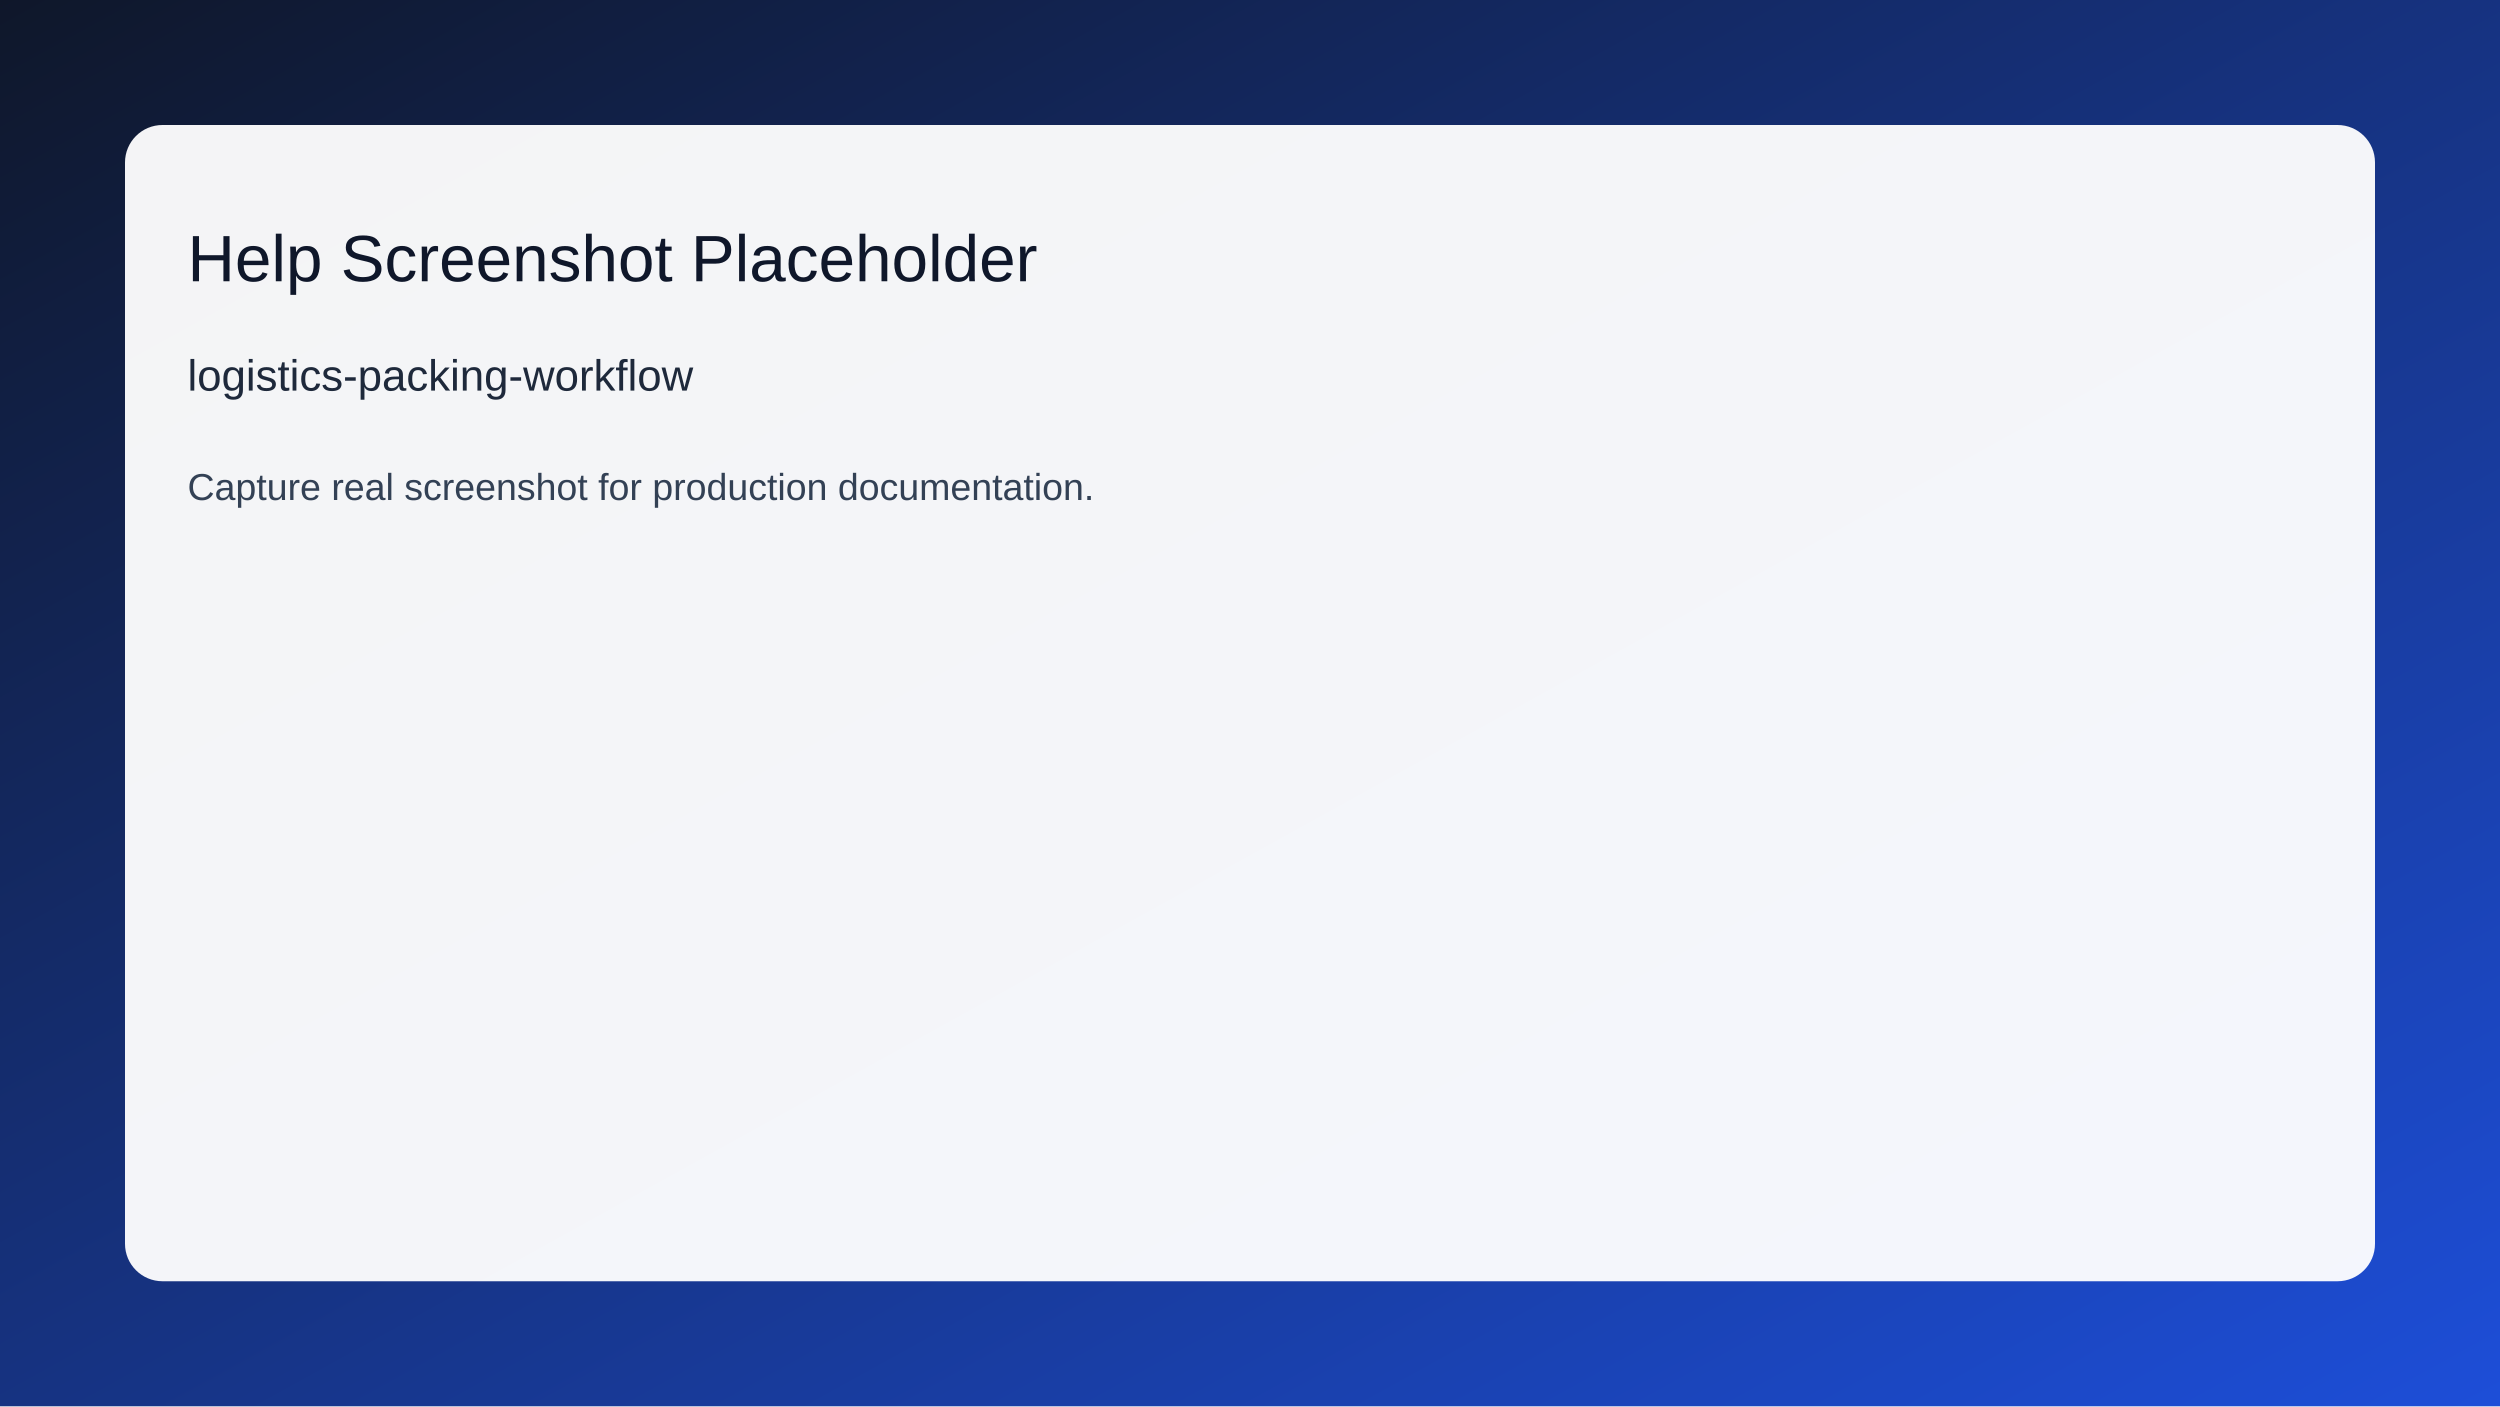
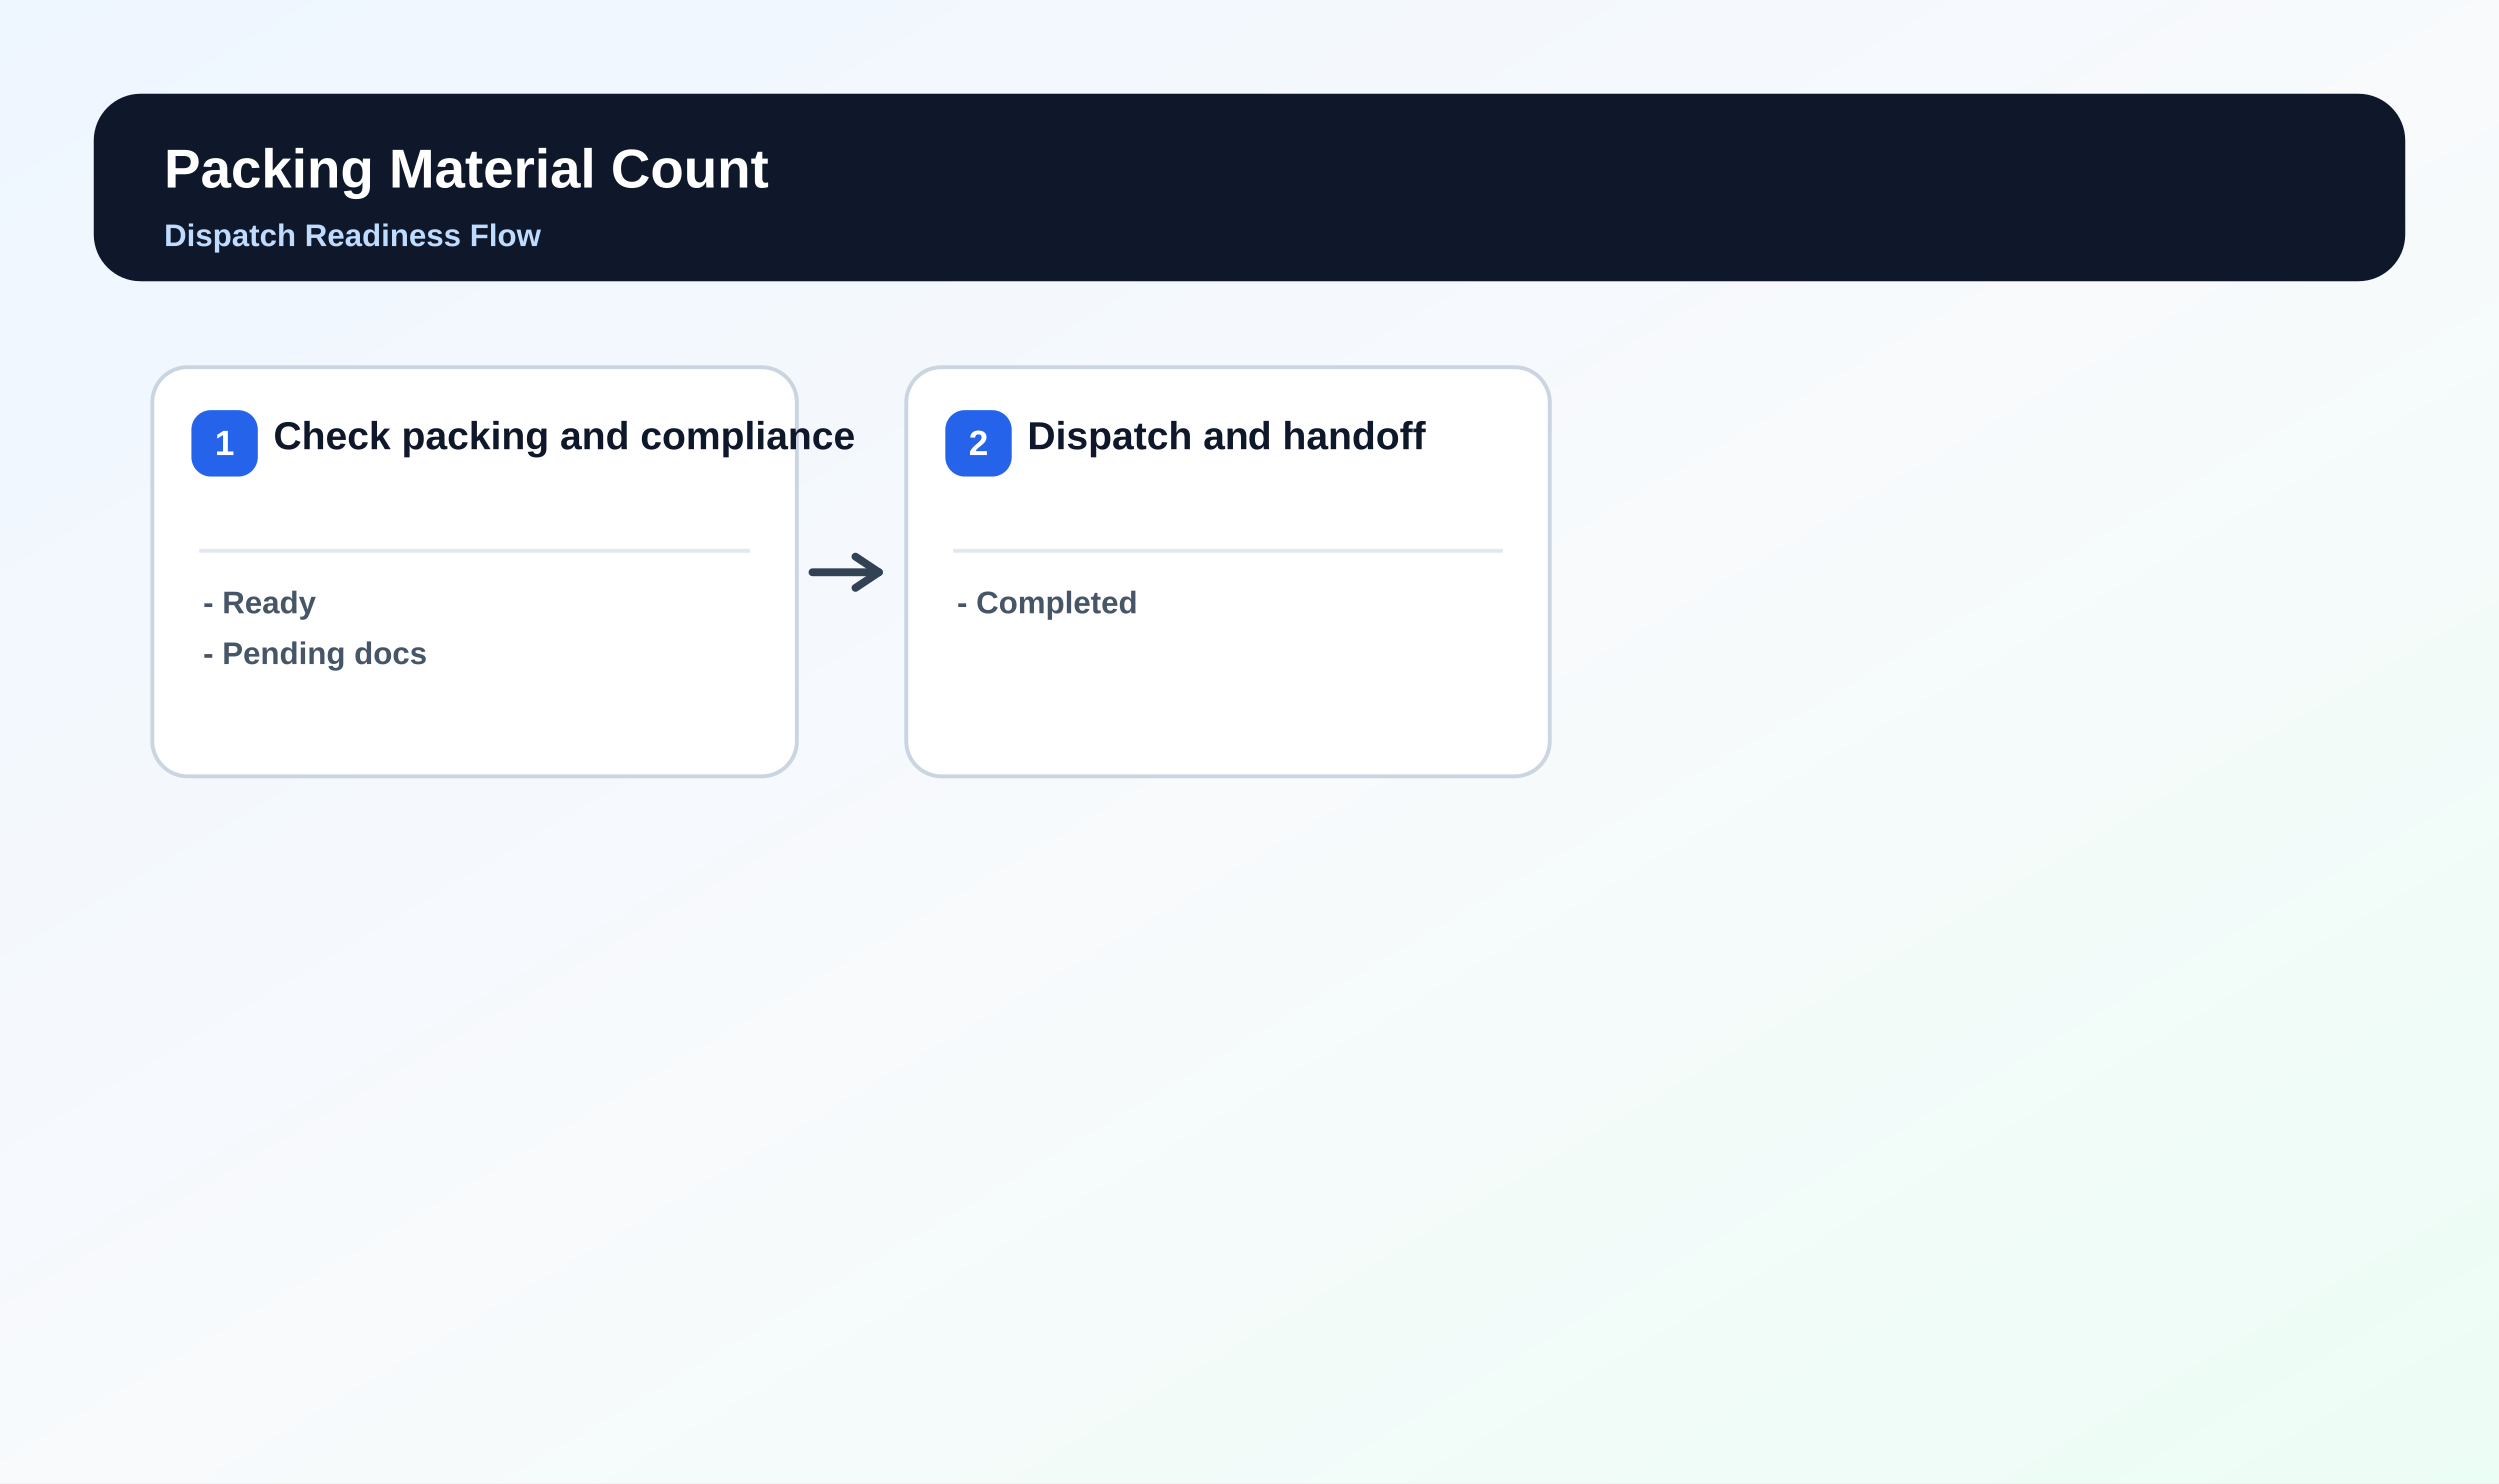
- <svg xmlns="http://www.w3.org/2000/svg" width="1600" height="900" viewBox="0 0 1600 900">
+ <svg xmlns="http://www.w3.org/2000/svg" width="1280" height="760" viewBox="0 0 1280 760" role="img" aria-label="Packing Material Count workflow">
  <defs>
-     <linearGradient id="g" x1="0" y1="0" x2="1" y2="1">
-       <stop offset="0%" stop-color="#0f172a" />
-       <stop offset="100%" stop-color="#1d4ed8" />
+     <linearGradient id="bg" x1="0" y1="0" x2="1" y2="1">
+       <stop offset="0%" stop-color="#eef6ff" />
+       <stop offset="52%" stop-color="#f8fafc" />
+       <stop offset="100%" stop-color="#ecfdf5" />
    </linearGradient>
  </defs>
-   <rect width="1600" height="900" fill="url(#g)" />
-   <rect x="80" y="80" width="1440" height="740" rx="24" fill="#ffffff" opacity="0.95" />
-   <text x="120" y="180" font-family="Arial, sans-serif" font-size="42" fill="#0f172a">Help Screenshot Placeholder</text>
-   <text x="120" y="250" font-family="Arial, sans-serif" font-size="28" fill="#1e293b">logistics-packing-workflow</text>
-   <text x="120" y="320" font-family="Arial, sans-serif" font-size="24" fill="#334155">Capture real screenshot for production documentation.</text>
+   <rect width="1280" height="760" fill="url(#bg)" />
+   <rect x="48" y="48" width="1184" height="96" rx="24" fill="#0f172a" />
+   <text x="84" y="96" font-family="Arial, sans-serif" font-size="28" font-weight="800" fill="#ffffff">Packing Material Count</text>
+   <text x="84" y="126" font-family="Arial, sans-serif" font-size="16" font-weight="700" fill="#bfdbfe">Dispatch Readiness Flow</text>
+   <line x1="416" y1="293" x2="450" y2="293" stroke="#334155" stroke-width="4" stroke-linecap="round" />
+   <path d="M 438 285 L 450 293 L 438 301" fill="none" stroke="#334155" stroke-width="4" stroke-linecap="round" stroke-linejoin="round" />
+   <rect x="78" y="188" width="330" height="210" rx="18" fill="#ffffff" stroke="#cbd5e1" stroke-width="2" />
+   <rect x="98" y="210" width="34" height="34" rx="10" fill="#2563eb" />
+   <text x="115" y="233" text-anchor="middle" font-family="Arial, sans-serif" font-size="18" font-weight="800" fill="#ffffff">1</text>
+   <text x="140" y="230" font-family="Arial, sans-serif" font-size="20" font-weight="700" fill="#0f172a">Check packing and compliance</text>
+   <line x1="102" y1="282" x2="384" y2="282" stroke="#e2e8f0" stroke-width="2" />
+   <text x="104" y="314" font-family="Arial, sans-serif" font-size="16" font-weight="600" fill="#475569">- Ready</text>
+   <text x="104" y="340" font-family="Arial, sans-serif" font-size="16" font-weight="600" fill="#475569">- Pending docs</text>
+   <rect x="464" y="188" width="330" height="210" rx="18" fill="#ffffff" stroke="#cbd5e1" stroke-width="2" />
+   <rect x="484" y="210" width="34" height="34" rx="10" fill="#2563eb" />
+   <text x="501" y="233" text-anchor="middle" font-family="Arial, sans-serif" font-size="18" font-weight="800" fill="#ffffff">2</text>
+   <text x="526" y="230" font-family="Arial, sans-serif" font-size="20" font-weight="700" fill="#0f172a">Dispatch and handoff</text>
+   <line x1="488" y1="282" x2="770" y2="282" stroke="#e2e8f0" stroke-width="2" />
+   <text x="490" y="314" font-family="Arial, sans-serif" font-size="16" font-weight="600" fill="#475569">- Completed</text>
</svg>
